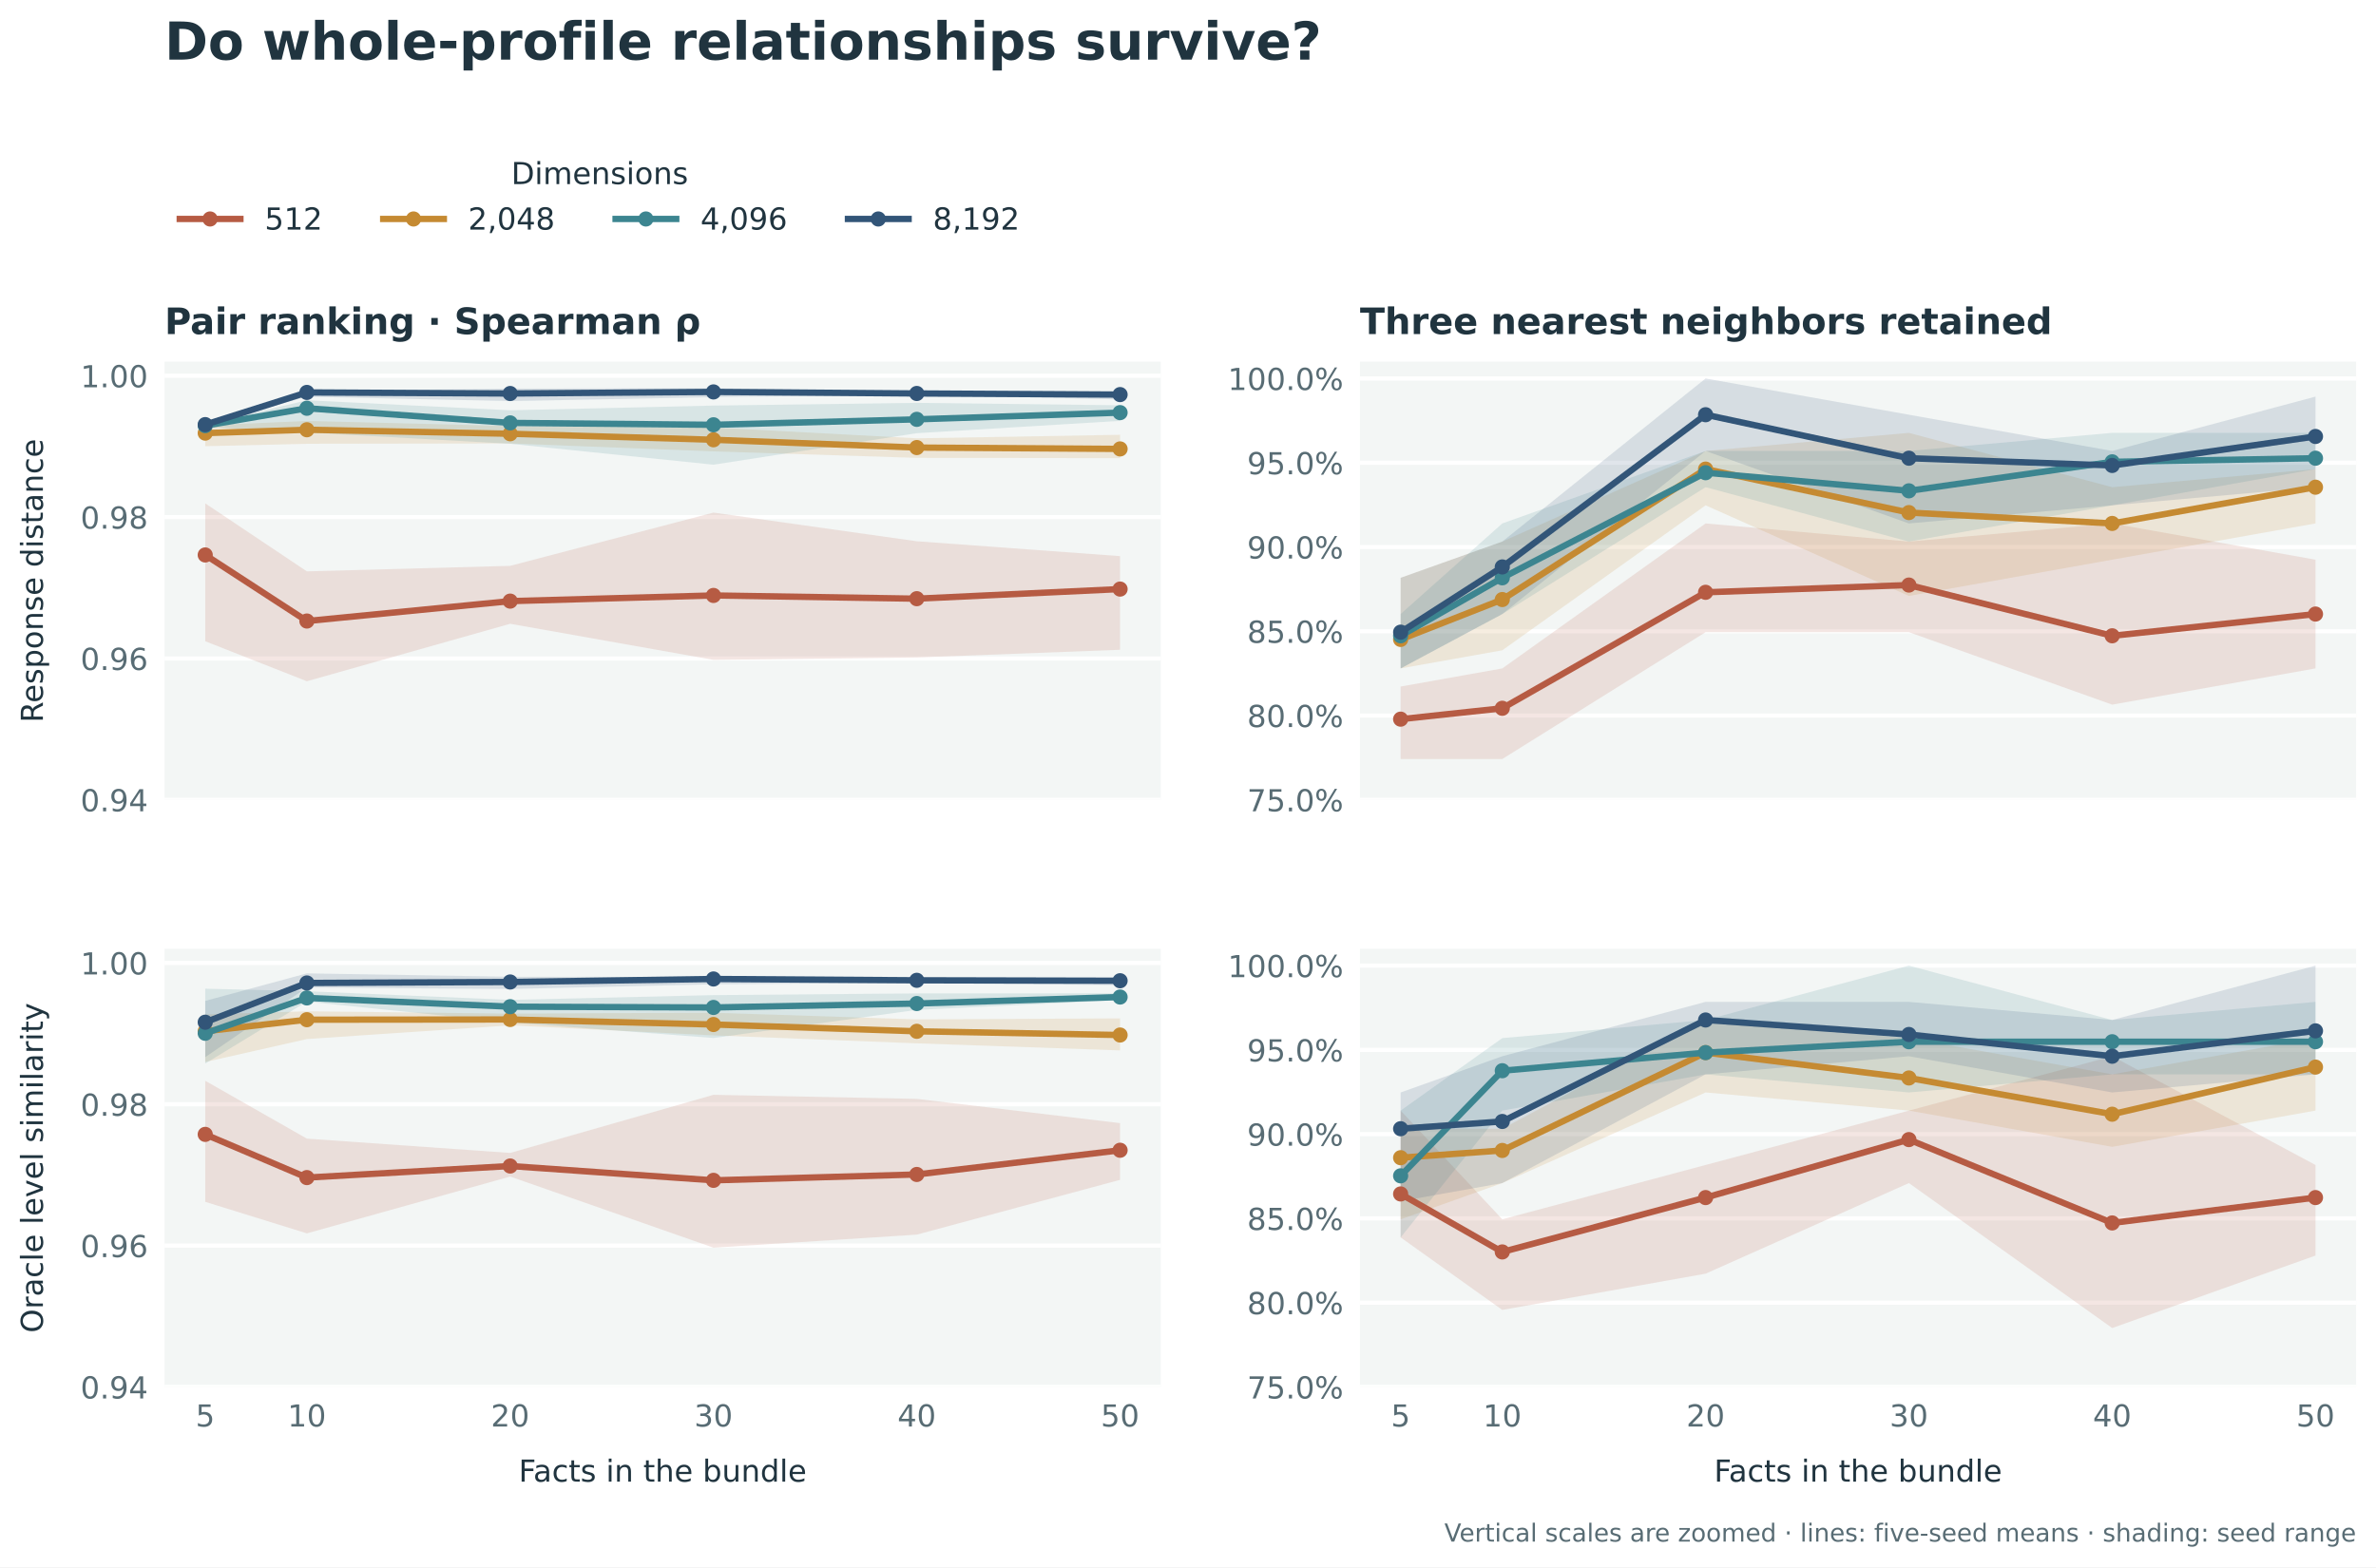
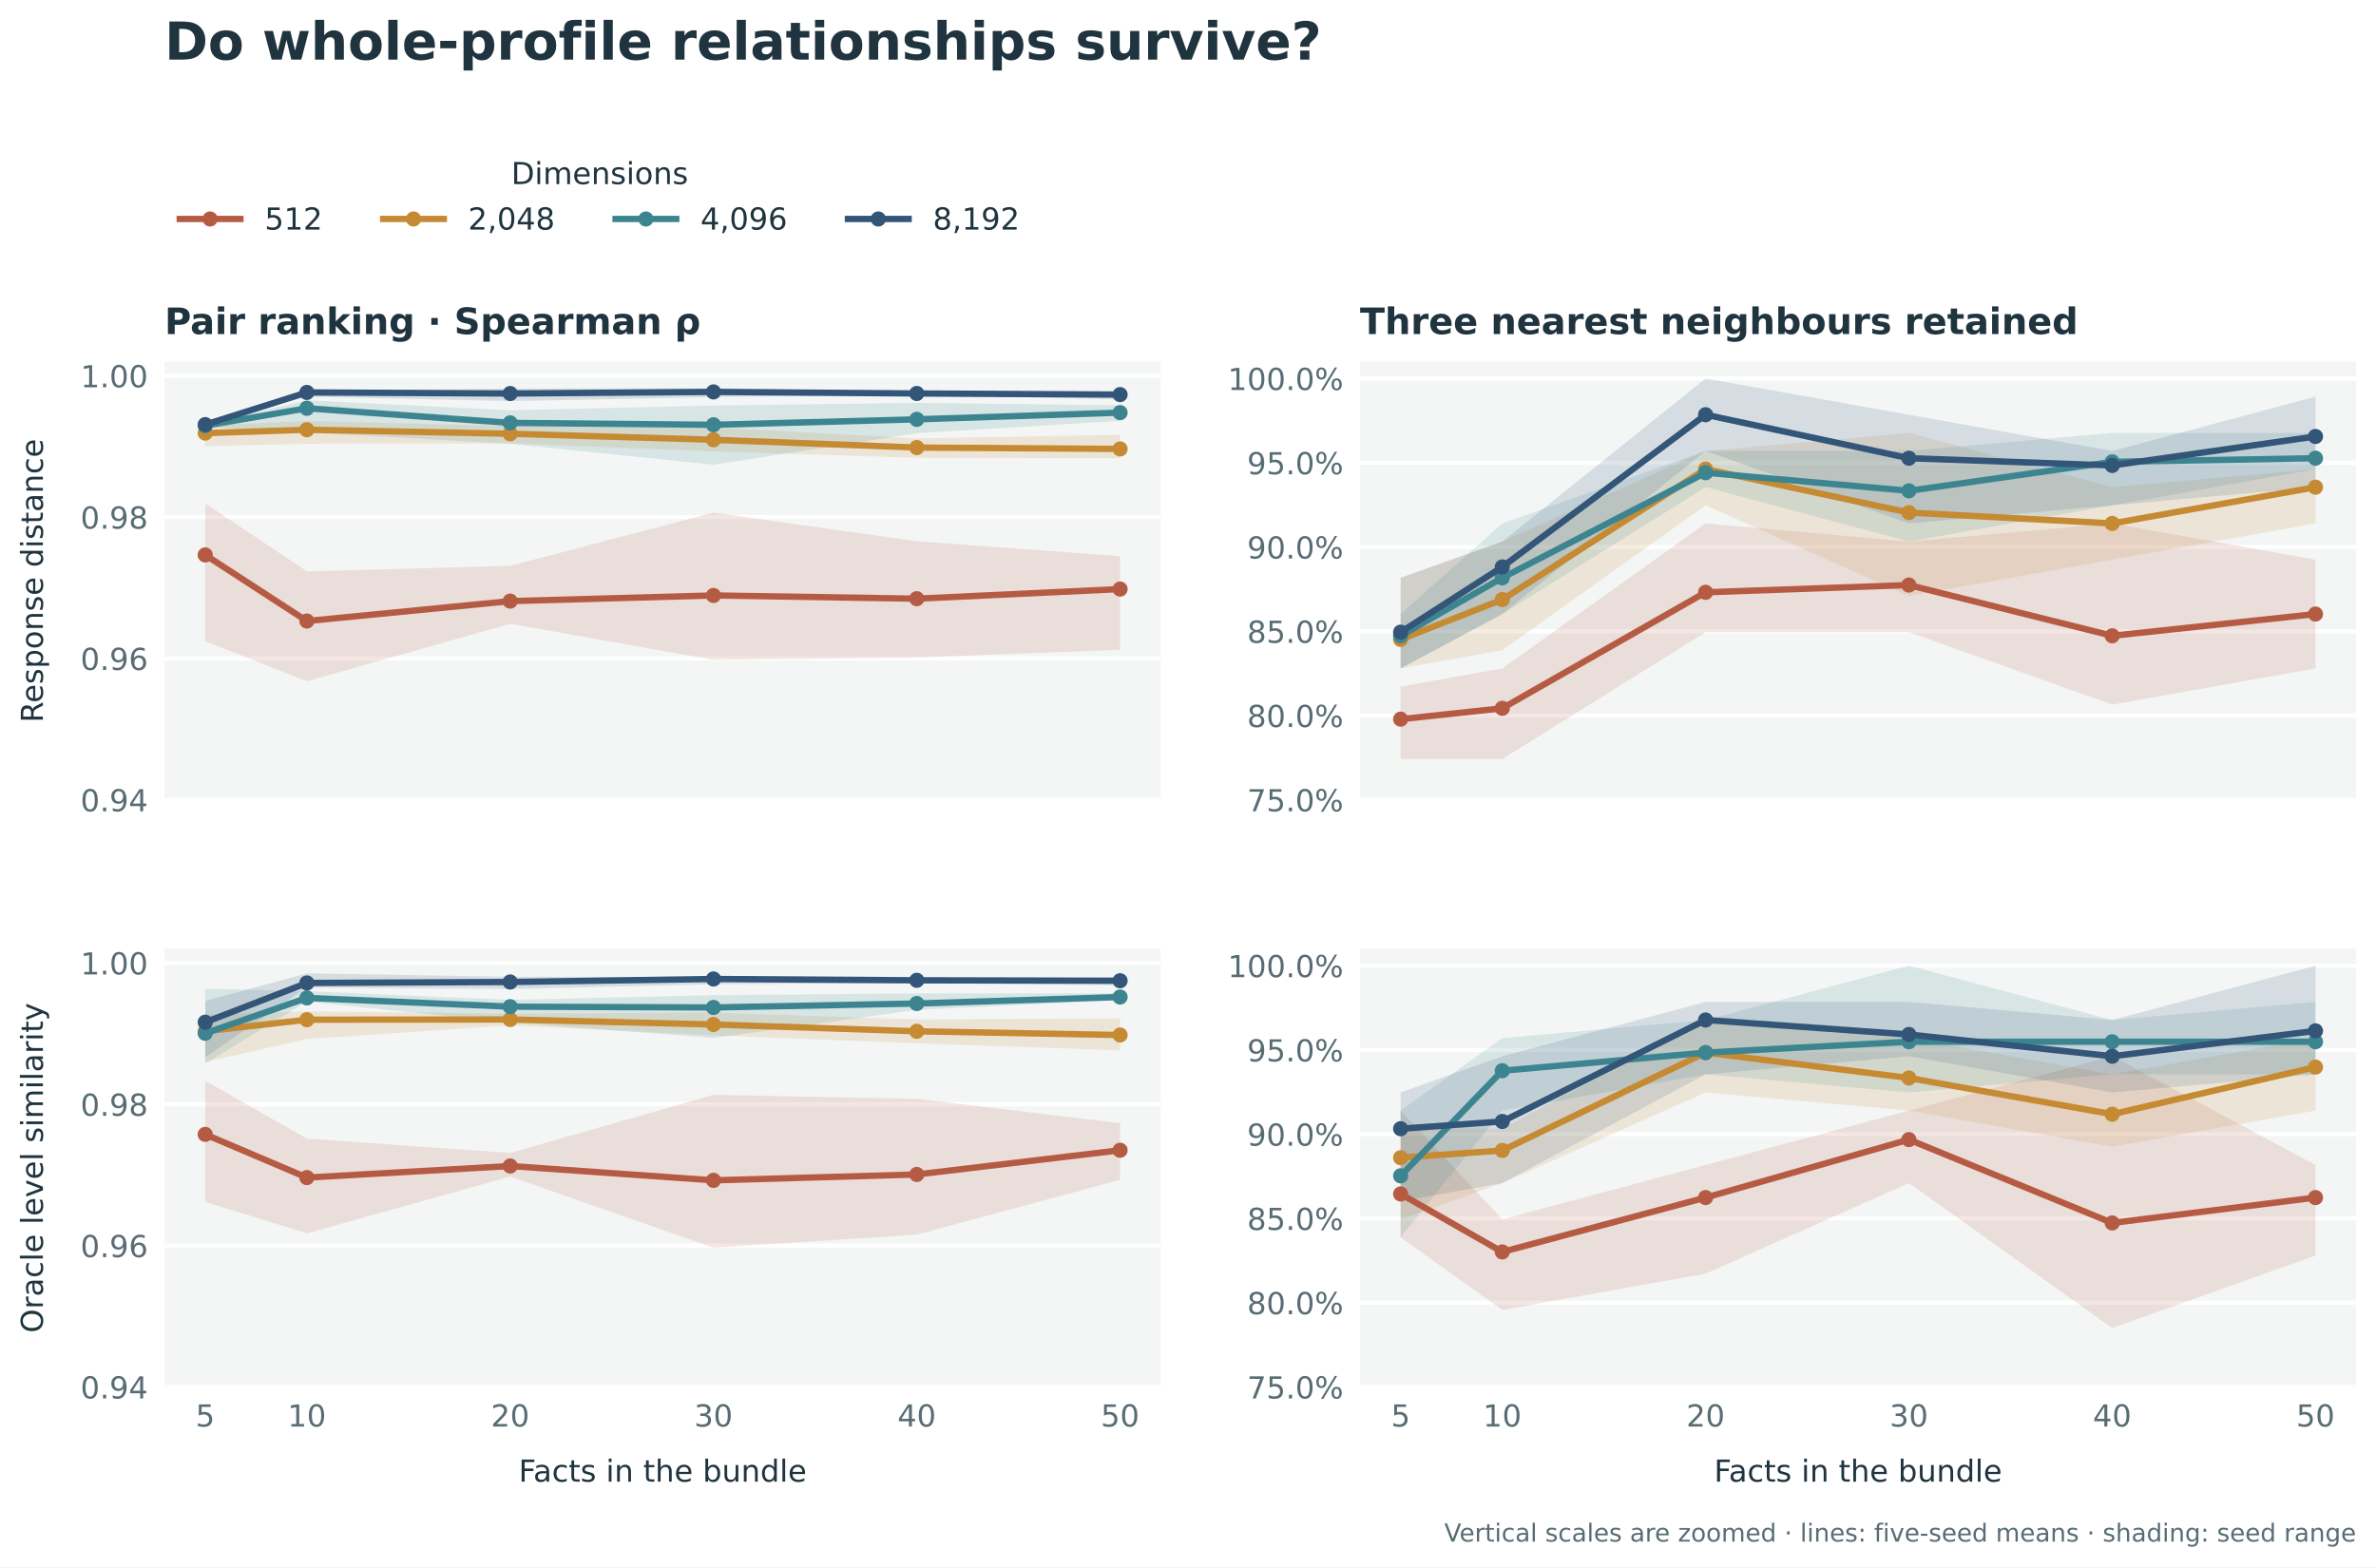
<svg xmlns="http://www.w3.org/2000/svg" xmlns:xlink="http://www.w3.org/1999/xlink" width="861.845pt" height="568.586pt" viewBox="0 0 861.845 568.586" version="1.1">
  <defs>
    <style type="text/css">*{stroke-linejoin: round; stroke-linecap: butt}</style>
  </defs>
  <g id="figure_1">
    <g id="patch_1">
      <path d="M 0 568.586 L 861.845 568.586 L 861.845 0 L 0 0 z " style="fill: #ffffff" />
    </g>
    <g id="axes_1">
      <g id="patch_2">
        <path d="M 59.693 290.138 L 421.035 290.138 L 421.035 131.184 L 59.693 131.184 z " style="fill: #f3f6f5" />
      </g>
      <g id="matplotlib.axis_1">
        <g id="xtick_1">
          <g id="line2d_1" />
        </g>
        <g id="xtick_2">
          <g id="line2d_2" />
        </g>
        <g id="xtick_3">
          <g id="line2d_3" />
        </g>
        <g id="xtick_4">
          <g id="line2d_4" />
        </g>
        <g id="xtick_5">
          <g id="line2d_5" />
        </g>
        <g id="xtick_6">
          <g id="line2d_6" />
        </g>
      </g>
      <g id="matplotlib.axis_2">
        <g id="ytick_1">
          <g id="line2d_7">
            <path d="M 59.693 290.138 L 421.035 290.138 " clip-path="url(#p37515a360e)" style="fill: none; stroke: #ffffff; stroke-width: 1.5; stroke-linecap: square" />
          </g>
          <g id="line2d_8" />
          <g id="text_1">
            <text style="font-size: 11px; font-family: 'DejaVu Sans'; text-anchor: end; fill: #586c74" x="53.693" y="294.317" transform="rotate(-0 53.69305 294.3166)">0.94</text>
          </g>
        </g>
        <g id="ytick_2">
          <g id="line2d_9">
            <path d="M 59.693 238.862 L 421.035 238.862 " clip-path="url(#p37515a360e)" style="fill: none; stroke: #ffffff; stroke-width: 1.5; stroke-linecap: square" />
          </g>
          <g id="line2d_10" />
          <g id="text_2">
            <text style="font-size: 11px; font-family: 'DejaVu Sans'; text-anchor: end; fill: #586c74" x="53.693" y="243.041" transform="rotate(-0 53.69305 243.0411)">0.96</text>
          </g>
        </g>
        <g id="ytick_3">
          <g id="line2d_11">
            <path d="M 59.693 187.587 L 421.035 187.587 " clip-path="url(#p37515a360e)" style="fill: none; stroke: #ffffff; stroke-width: 1.5; stroke-linecap: square" />
          </g>
          <g id="line2d_12" />
          <g id="text_3">
            <text style="font-size: 11px; font-family: 'DejaVu Sans'; text-anchor: end; fill: #586c74" x="53.693" y="191.766" transform="rotate(-0 53.69305 191.7657)">0.98</text>
          </g>
        </g>
        <g id="ytick_4">
          <g id="line2d_13">
            <path d="M 59.693 136.312 L 421.035 136.312 " clip-path="url(#p37515a360e)" style="fill: none; stroke: #ffffff; stroke-width: 1.5; stroke-linecap: square" />
          </g>
          <g id="line2d_14" />
          <g id="text_4">
            <text style="font-size: 11px; font-family: 'DejaVu Sans'; text-anchor: end; fill: #586c74" x="53.693" y="140.49" transform="rotate(-0 53.69305 140.4903)">1.00</text>
          </g>
        </g>
        <g id="text_5">
          <text style="font-size: 11px; font-family: 'DejaVu Sans'; text-anchor: middle; fill: #20343f" x="15.558" y="210.661" transform="rotate(-90 15.55828 210.6609)">Response distance</text>
        </g>
      </g>
      <g id="FillBetweenPolyCollection_1">
        <defs>
          <path id="ma59316fd45" d="M 74.442 -385.983 L 74.442 -335.966 L 111.313 -321.448 L 185.057 -342.301 L 258.8 -329.209 L 332.543 -330.073 L 406.286 -332.87 L 406.286 -366.845 L 406.286 -366.845 L 332.543 -372.236 L 258.8 -382.642 L 185.057 -363.319 L 111.313 -361.316 L 74.442 -385.983 z " />
        </defs>
        <g clip-path="url(#p37515a360e)">
          <use xlink:href="#ma59316fd45" x="0" y="568.586" style="fill: #b65b43; fill-opacity: 0.15" />
        </g>
      </g>
      <g id="FillBetweenPolyCollection_2">
        <defs>
          <path id="m336a444571" d="M 74.442 -414.301 L 74.442 -406.715 L 111.313 -407.598 L 185.057 -407.716 L 258.8 -404.829 L 332.543 -402.484 L 406.286 -402.385 L 406.286 -410.858 L 406.286 -410.858 L 332.543 -409.586 L 258.8 -413.509 L 185.057 -414.049 L 111.313 -415.879 L 74.442 -414.301 z " />
        </defs>
        <g clip-path="url(#p37515a360e)">
          <use xlink:href="#m336a444571" x="0" y="568.586" style="fill: #c58a32; fill-opacity: 0.15" />
        </g>
      </g>
      <g id="FillBetweenPolyCollection_3">
        <defs>
          <path id="m3dc99f8f40" d="M 74.442 -414.556 L 74.442 -413.724 L 111.313 -411.699 L 185.057 -407.59 L 258.8 -400.005 L 332.543 -411.442 L 406.286 -415.908 L 406.286 -421.563 L 406.286 -421.563 L 332.543 -422.45 L 258.8 -421.457 L 185.057 -419.75 L 111.313 -423.386 L 74.442 -414.556 z " />
        </defs>
        <g clip-path="url(#p37515a360e)">
          <use xlink:href="#m3dc99f8f40" x="0" y="568.586" style="fill: #3c8590; fill-opacity: 0.15" />
        </g>
      </g>
      <g id="FillBetweenPolyCollection_4">
        <defs>
          <path id="mf645de814b" d="M 74.442 -414.556 L 74.442 -414.556 L 111.313 -424.675 L 185.057 -423.088 L 258.8 -424.529 L 332.543 -425.432 L 406.286 -423.683 L 406.286 -426.575 L 406.286 -426.575 L 332.543 -426.535 L 258.8 -427.771 L 185.057 -427.602 L 111.313 -426.748 L 74.442 -414.556 z " />
        </defs>
        <g clip-path="url(#p37515a360e)">
          <use xlink:href="#mf645de814b" x="0" y="568.586" style="fill: #325578; fill-opacity: 0.15" />
        </g>
      </g>
      <g id="line2d_15">
        <path d="M 74.442 201.319 L 111.313 225.289 L 185.057 218.065 L 258.8 216.009 L 332.543 217.184 L 406.286 213.697 " clip-path="url(#p37515a360e)" style="fill: none; stroke: #b65b43; stroke-width: 2.3; stroke-linecap: square" />
        <defs>
          <path id="mfa7e0ecd04" d="M 0 2.25 C 0.597 2.25 1.169 2.013 1.591 1.591 C 2.013 1.169 2.25 0.597 2.25 0 C 2.25 -0.597 2.013 -1.169 1.591 -1.591 C 1.169 -2.013 0.597 -2.25 0 -2.25 C -0.597 -2.25 -1.169 -2.013 -1.591 -1.591 C -2.013 -1.169 -2.25 -0.597 -2.25 0 C -2.25 0.597 -2.013 1.169 -1.591 1.591 C -1.169 2.013 -0.597 2.25 0 2.25 z " style="stroke: #b65b43" />
        </defs>
        <g clip-path="url(#p37515a360e)">
          <use xlink:href="#mfa7e0ecd04" x="74.442" y="201.319" style="fill: #b65b43; stroke: #b65b43" />
          <use xlink:href="#mfa7e0ecd04" x="111.313" y="225.289" style="fill: #b65b43; stroke: #b65b43" />
          <use xlink:href="#mfa7e0ecd04" x="185.057" y="218.065" style="fill: #b65b43; stroke: #b65b43" />
          <use xlink:href="#mfa7e0ecd04" x="258.8" y="216.009" style="fill: #b65b43; stroke: #b65b43" />
          <use xlink:href="#mfa7e0ecd04" x="332.543" y="217.184" style="fill: #b65b43; stroke: #b65b43" />
          <use xlink:href="#mfa7e0ecd04" x="406.286" y="213.697" style="fill: #b65b43; stroke: #b65b43" />
        </g>
      </g>
      <g id="line2d_16">
        <path d="M 74.442 157.113 L 111.313 155.899 L 185.057 157.351 L 258.8 159.534 L 332.543 162.358 L 406.286 162.855 " clip-path="url(#p37515a360e)" style="fill: none; stroke: #c58a32; stroke-width: 2.3; stroke-linecap: square" />
        <defs>
          <path id="mcc084539fb" d="M 0 2.25 C 0.597 2.25 1.169 2.013 1.591 1.591 C 2.013 1.169 2.25 0.597 2.25 0 C 2.25 -0.597 2.013 -1.169 1.591 -1.591 C 1.169 -2.013 0.597 -2.25 0 -2.25 C -0.597 -2.25 -1.169 -2.013 -1.591 -1.591 C -2.013 -1.169 -2.25 -0.597 -2.25 0 C -2.25 0.597 -2.013 1.169 -1.591 1.591 C -1.169 2.013 -0.597 2.25 0 2.25 z " style="stroke: #c58a32" />
        </defs>
        <g clip-path="url(#p37515a360e)">
          <use xlink:href="#mcc084539fb" x="74.442" y="157.113" style="fill: #c58a32; stroke: #c58a32" />
          <use xlink:href="#mcc084539fb" x="111.313" y="155.899" style="fill: #c58a32; stroke: #c58a32" />
          <use xlink:href="#mcc084539fb" x="185.057" y="157.351" style="fill: #c58a32; stroke: #c58a32" />
          <use xlink:href="#mcc084539fb" x="258.8" y="159.534" style="fill: #c58a32; stroke: #c58a32" />
          <use xlink:href="#mcc084539fb" x="332.543" y="162.358" style="fill: #c58a32; stroke: #c58a32" />
          <use xlink:href="#mcc084539fb" x="406.286" y="162.855" style="fill: #c58a32; stroke: #c58a32" />
        </g>
      </g>
      <g id="line2d_17">
        <path d="M 74.442 154.409 L 111.313 148.103 L 185.057 153.414 L 258.8 154.101 L 332.543 152.124 L 406.286 149.687 " clip-path="url(#p37515a360e)" style="fill: none; stroke: #3c8590; stroke-width: 2.3; stroke-linecap: square" />
        <defs>
          <path id="m7205d47fc9" d="M 0 2.25 C 0.597 2.25 1.169 2.013 1.591 1.591 C 2.013 1.169 2.25 0.597 2.25 0 C 2.25 -0.597 2.013 -1.169 1.591 -1.591 C 1.169 -2.013 0.597 -2.25 0 -2.25 C -0.597 -2.25 -1.169 -2.013 -1.591 -1.591 C -2.013 -1.169 -2.25 -0.597 -2.25 0 C -2.25 0.597 -2.013 1.169 -1.591 1.591 C -1.169 2.013 -0.597 2.25 0 2.25 z " style="stroke: #3c8590" />
        </defs>
        <g clip-path="url(#p37515a360e)">
          <use xlink:href="#m7205d47fc9" x="74.442" y="154.409" style="fill: #3c8590; stroke: #3c8590" />
          <use xlink:href="#m7205d47fc9" x="111.313" y="148.103" style="fill: #3c8590; stroke: #3c8590" />
          <use xlink:href="#m7205d47fc9" x="185.057" y="153.414" style="fill: #3c8590; stroke: #3c8590" />
          <use xlink:href="#m7205d47fc9" x="258.8" y="154.101" style="fill: #3c8590; stroke: #3c8590" />
          <use xlink:href="#m7205d47fc9" x="332.543" y="152.124" style="fill: #3c8590; stroke: #3c8590" />
          <use xlink:href="#m7205d47fc9" x="406.286" y="149.687" style="fill: #3c8590; stroke: #3c8590" />
        </g>
      </g>
      <g id="line2d_18">
        <path d="M 74.442 154.03 L 111.313 142.359 L 185.057 142.751 L 258.8 142.175 L 332.543 142.736 L 406.286 143.141 " clip-path="url(#p37515a360e)" style="fill: none; stroke: #325578; stroke-width: 2.3; stroke-linecap: square" />
        <defs>
          <path id="m72b32fb57e" d="M 0 2.25 C 0.597 2.25 1.169 2.013 1.591 1.591 C 2.013 1.169 2.25 0.597 2.25 0 C 2.25 -0.597 2.013 -1.169 1.591 -1.591 C 1.169 -2.013 0.597 -2.25 0 -2.25 C -0.597 -2.25 -1.169 -2.013 -1.591 -1.591 C -2.013 -1.169 -2.25 -0.597 -2.25 0 C -2.25 0.597 -2.013 1.169 -1.591 1.591 C -1.169 2.013 -0.597 2.25 0 2.25 z " style="stroke: #325578" />
        </defs>
        <g clip-path="url(#p37515a360e)">
          <use xlink:href="#m72b32fb57e" x="74.442" y="154.03" style="fill: #325578; stroke: #325578" />
          <use xlink:href="#m72b32fb57e" x="111.313" y="142.359" style="fill: #325578; stroke: #325578" />
          <use xlink:href="#m72b32fb57e" x="185.057" y="142.751" style="fill: #325578; stroke: #325578" />
          <use xlink:href="#m72b32fb57e" x="258.8" y="142.175" style="fill: #325578; stroke: #325578" />
          <use xlink:href="#m72b32fb57e" x="332.543" y="142.736" style="fill: #325578; stroke: #325578" />
          <use xlink:href="#m72b32fb57e" x="406.286" y="143.141" style="fill: #325578; stroke: #325578" />
        </g>
      </g>
      <g id="text_6">
        <text style="font-weight: 700; font-size: 13.2px; font-family: 'DejaVu Sans'; text-anchor: start; fill: #20343f" x="59.693" y="121.184" transform="rotate(-0 59.69305 121.184)">Pair ranking · Spearman ρ</text>
      </g>
    </g>
    <g id="axes_2">
      <g id="patch_3">
        <path d="M 493.303 290.138 L 854.645 290.138 L 854.645 131.184 L 493.303 131.184 z " style="fill: #f3f6f5" />
      </g>
      <g id="matplotlib.axis_3">
        <g id="xtick_7">
          <g id="line2d_19" />
        </g>
        <g id="xtick_8">
          <g id="line2d_20" />
        </g>
        <g id="xtick_9">
          <g id="line2d_21" />
        </g>
        <g id="xtick_10">
          <g id="line2d_22" />
        </g>
        <g id="xtick_11">
          <g id="line2d_23" />
        </g>
        <g id="xtick_12">
          <g id="line2d_24" />
        </g>
      </g>
      <g id="matplotlib.axis_4">
        <g id="ytick_5">
          <g id="line2d_25">
            <path d="M 493.303 290.138 L 854.645 290.138 " clip-path="url(#p402c4709bd)" style="fill: none; stroke: #ffffff; stroke-width: 1.5; stroke-linecap: square" />
          </g>
          <g id="line2d_26" />
          <g id="text_7">
            <text style="font-size: 11px; font-family: 'DejaVu Sans'; text-anchor: end; fill: #586c74" x="487.303" y="294.317" transform="rotate(-0 487.3032 294.3166)">75.0%</text>
          </g>
        </g>
        <g id="ytick_6">
          <g id="line2d_27">
            <path d="M 493.303 259.57 L 854.645 259.57 " clip-path="url(#p402c4709bd)" style="fill: none; stroke: #ffffff; stroke-width: 1.5; stroke-linecap: square" />
          </g>
          <g id="line2d_28" />
          <g id="text_8">
            <text style="font-size: 11px; font-family: 'DejaVu Sans'; text-anchor: end; fill: #586c74" x="487.303" y="263.749" transform="rotate(-0 487.3032 263.7485)">80.0%</text>
          </g>
        </g>
        <g id="ytick_7">
          <g id="line2d_29">
            <path d="M 493.303 229.002 L 854.645 229.002 " clip-path="url(#p402c4709bd)" style="fill: none; stroke: #ffffff; stroke-width: 1.5; stroke-linecap: square" />
          </g>
          <g id="line2d_30" />
          <g id="text_9">
            <text style="font-size: 11px; font-family: 'DejaVu Sans'; text-anchor: end; fill: #586c74" x="487.303" y="233.18" transform="rotate(-0 487.3032 233.1805)">85.0%</text>
          </g>
        </g>
        <g id="ytick_8">
          <g id="line2d_31">
            <path d="M 493.303 198.434 L 854.645 198.434 " clip-path="url(#p402c4709bd)" style="fill: none; stroke: #ffffff; stroke-width: 1.5; stroke-linecap: square" />
          </g>
          <g id="line2d_32" />
          <g id="text_10">
            <text style="font-size: 11px; font-family: 'DejaVu Sans'; text-anchor: end; fill: #586c74" x="487.303" y="202.612" transform="rotate(-0 487.3032 202.6124)">90.0%</text>
          </g>
        </g>
        <g id="ytick_9">
          <g id="line2d_33">
            <path d="M 493.303 167.866 L 854.645 167.866 " clip-path="url(#p402c4709bd)" style="fill: none; stroke: #ffffff; stroke-width: 1.5; stroke-linecap: square" />
          </g>
          <g id="line2d_34" />
          <g id="text_11">
            <text style="font-size: 11px; font-family: 'DejaVu Sans'; text-anchor: end; fill: #586c74" x="487.303" y="172.044" transform="rotate(-0 487.3032 172.0444)">95.0%</text>
          </g>
        </g>
        <g id="ytick_10">
          <g id="line2d_35">
            <path d="M 493.303 137.298 L 854.645 137.298 " clip-path="url(#p402c4709bd)" style="fill: none; stroke: #ffffff; stroke-width: 1.5; stroke-linecap: square" />
          </g>
          <g id="line2d_36" />
          <g id="text_12">
            <text style="font-size: 11px; font-family: 'DejaVu Sans'; text-anchor: end; fill: #586c74" x="487.303" y="141.476" transform="rotate(-0 487.3032 141.4763)">100.0%</text>
          </g>
        </g>
      </g>
      <g id="FillBetweenPolyCollection_5">
        <defs>
          <path id="mc62c91aa80" d="M 508.052 -319.534 L 508.052 -293.239 L 544.923 -293.239 L 618.667 -339.256 L 692.41 -339.256 L 766.153 -312.961 L 839.896 -326.108 L 839.896 -365.551 L 839.896 -365.551 L 766.153 -378.698 L 692.41 -372.125 L 618.667 -378.698 L 544.923 -326.108 L 508.052 -319.534 z " />
        </defs>
        <g clip-path="url(#p402c4709bd)">
          <use xlink:href="#mc62c91aa80" x="0" y="568.586" style="fill: #b65b43; fill-opacity: 0.15" />
        </g>
      </g>
      <g id="FillBetweenPolyCollection_6">
        <defs>
          <path id="m79d1300b93" d="M 508.052 -358.977 L 508.052 -326.108 L 544.923 -332.682 L 618.667 -385.272 L 692.41 -352.403 L 766.153 -365.551 L 839.896 -378.698 L 839.896 -398.42 L 839.896 -398.42 L 766.153 -391.846 L 692.41 -411.567 L 618.667 -404.993 L 544.923 -372.125 L 508.052 -358.977 z " />
        </defs>
        <g clip-path="url(#p402c4709bd)">
          <use xlink:href="#m79d1300b93" x="0" y="568.586" style="fill: #c58a32; fill-opacity: 0.15" />
        </g>
      </g>
      <g id="FillBetweenPolyCollection_7">
        <defs>
          <path id="mef60a90580" d="M 508.052 -345.829 L 508.052 -326.108 L 544.923 -345.829 L 618.667 -391.846 L 692.41 -372.125 L 766.153 -385.272 L 839.896 -398.42 L 839.896 -411.567 L 839.896 -411.567 L 766.153 -411.567 L 692.41 -404.993 L 618.667 -404.993 L 544.923 -378.698 L 508.052 -345.829 z " />
        </defs>
        <g clip-path="url(#p402c4709bd)">
          <use xlink:href="#mef60a90580" x="0" y="568.586" style="fill: #3c8590; fill-opacity: 0.15" />
        </g>
      </g>
      <g id="FillBetweenPolyCollection_8">
        <defs>
          <path id="m4198619a63" d="M 508.052 -358.977 L 508.052 -326.108 L 544.923 -345.829 L 618.667 -404.993 L 692.41 -378.698 L 766.153 -385.272 L 839.896 -391.846 L 839.896 -424.715 L 839.896 -424.715 L 766.153 -404.993 L 692.41 -418.141 L 618.667 -431.288 L 544.923 -372.125 L 508.052 -358.977 z " />
        </defs>
        <g clip-path="url(#p402c4709bd)">
          <use xlink:href="#m4198619a63" x="0" y="568.586" style="fill: #325578; fill-opacity: 0.15" />
        </g>
      </g>
      <g id="line2d_37">
        <path d="M 508.052 260.885 L 544.923 256.94 L 618.667 214.868 L 692.41 212.239 L 766.153 230.645 L 839.896 222.757 " clip-path="url(#p402c4709bd)" style="fill: none; stroke: #b65b43; stroke-width: 2.3; stroke-linecap: square" />
        <g clip-path="url(#p402c4709bd)">
          <use xlink:href="#mfa7e0ecd04" x="508.052" y="260.885" style="fill: #b65b43; stroke: #b65b43" />
          <use xlink:href="#mfa7e0ecd04" x="544.923" y="256.94" style="fill: #b65b43; stroke: #b65b43" />
          <use xlink:href="#mfa7e0ecd04" x="618.667" y="214.868" style="fill: #b65b43; stroke: #b65b43" />
          <use xlink:href="#mfa7e0ecd04" x="692.41" y="212.239" style="fill: #b65b43; stroke: #b65b43" />
          <use xlink:href="#mfa7e0ecd04" x="766.153" y="230.645" style="fill: #b65b43; stroke: #b65b43" />
          <use xlink:href="#mfa7e0ecd04" x="839.896" y="222.757" style="fill: #b65b43; stroke: #b65b43" />
        </g>
      </g>
      <g id="line2d_38">
        <path d="M 508.052 231.96 L 544.923 217.498 L 618.667 170.166 L 692.41 185.944 L 766.153 189.888 L 839.896 176.74 " clip-path="url(#p402c4709bd)" style="fill: none; stroke: #c58a32; stroke-width: 2.3; stroke-linecap: square" />
        <g clip-path="url(#p402c4709bd)">
          <use xlink:href="#mcc084539fb" x="508.052" y="231.96" style="fill: #c58a32; stroke: #c58a32" />
          <use xlink:href="#mcc084539fb" x="544.923" y="217.498" style="fill: #c58a32; stroke: #c58a32" />
          <use xlink:href="#mcc084539fb" x="618.667" y="170.166" style="fill: #c58a32; stroke: #c58a32" />
          <use xlink:href="#mcc084539fb" x="692.41" y="185.944" style="fill: #c58a32; stroke: #c58a32" />
          <use xlink:href="#mcc084539fb" x="766.153" y="189.888" style="fill: #c58a32; stroke: #c58a32" />
          <use xlink:href="#mcc084539fb" x="839.896" y="176.74" style="fill: #c58a32; stroke: #c58a32" />
        </g>
      </g>
      <g id="line2d_39">
        <path d="M 508.052 230.645 L 544.923 209.609 L 618.667 171.481 L 692.41 178.055 L 766.153 167.537 L 839.896 166.222 " clip-path="url(#p402c4709bd)" style="fill: none; stroke: #3c8590; stroke-width: 2.3; stroke-linecap: square" />
        <g clip-path="url(#p402c4709bd)">
          <use xlink:href="#m7205d47fc9" x="508.052" y="230.645" style="fill: #3c8590; stroke: #3c8590" />
          <use xlink:href="#m7205d47fc9" x="544.923" y="209.609" style="fill: #3c8590; stroke: #3c8590" />
          <use xlink:href="#m7205d47fc9" x="618.667" y="171.481" style="fill: #3c8590; stroke: #3c8590" />
          <use xlink:href="#m7205d47fc9" x="692.41" y="178.055" style="fill: #3c8590; stroke: #3c8590" />
          <use xlink:href="#m7205d47fc9" x="766.153" y="167.537" style="fill: #3c8590; stroke: #3c8590" />
          <use xlink:href="#m7205d47fc9" x="839.896" y="166.222" style="fill: #3c8590; stroke: #3c8590" />
        </g>
      </g>
      <g id="line2d_40">
        <path d="M 508.052 229.33 L 544.923 205.665 L 618.667 150.445 L 692.41 166.222 L 766.153 168.852 L 839.896 158.334 " clip-path="url(#p402c4709bd)" style="fill: none; stroke: #325578; stroke-width: 2.3; stroke-linecap: square" />
        <g clip-path="url(#p402c4709bd)">
          <use xlink:href="#m72b32fb57e" x="508.052" y="229.33" style="fill: #325578; stroke: #325578" />
          <use xlink:href="#m72b32fb57e" x="544.923" y="205.665" style="fill: #325578; stroke: #325578" />
          <use xlink:href="#m72b32fb57e" x="618.667" y="150.445" style="fill: #325578; stroke: #325578" />
          <use xlink:href="#m72b32fb57e" x="692.41" y="166.222" style="fill: #325578; stroke: #325578" />
          <use xlink:href="#m72b32fb57e" x="766.153" y="168.852" style="fill: #325578; stroke: #325578" />
          <use xlink:href="#m72b32fb57e" x="839.896" y="158.334" style="fill: #325578; stroke: #325578" />
        </g>
      </g>
      <g id="text_13">
-         <text style="font-weight: 700; font-size: 13.2px; font-family: 'DejaVu Sans'; text-anchor: start; fill: #20343f" x="493.303" y="121.184" transform="rotate(-0 493.3032 121.184)">Three nearest neighbors retained</text>
+         <text style="font-weight: 700; font-size: 13.2px; font-family: 'DejaVu Sans'; text-anchor: start; fill: #20343f" x="493.303" y="121.184" transform="rotate(-0 493.3032 121.184)">Three nearest neighbours retained</text>
      </g>
    </g>
    <g id="axes_3">
      <g id="patch_4">
        <path d="M 59.693 503.136 L 421.035 503.136 L 421.035 344.182 L 59.693 344.182 z " style="fill: #f3f6f5" />
      </g>
      <g id="matplotlib.axis_5">
        <g id="xtick_13">
          <g id="line2d_41" />
          <g id="text_14">
            <text style="font-size: 11px; font-family: 'DejaVu Sans'; text-anchor: middle; fill: #586c74" x="74.442" y="517.493" transform="rotate(-0 74.44169 517.4934)">5</text>
          </g>
        </g>
        <g id="xtick_14">
          <g id="line2d_42" />
          <g id="text_15">
            <text style="font-size: 11px; font-family: 'DejaVu Sans'; text-anchor: middle; fill: #586c74" x="111.313" y="517.493" transform="rotate(-0 111.3133 517.4934)">10</text>
          </g>
        </g>
        <g id="xtick_15">
          <g id="line2d_43" />
          <g id="text_16">
            <text style="font-size: 11px; font-family: 'DejaVu Sans'; text-anchor: middle; fill: #586c74" x="185.057" y="517.493" transform="rotate(-0 185.0565 517.4934)">20</text>
          </g>
        </g>
        <g id="xtick_16">
          <g id="line2d_44" />
          <g id="text_17">
            <text style="font-size: 11px; font-family: 'DejaVu Sans'; text-anchor: middle; fill: #586c74" x="258.8" y="517.493" transform="rotate(-0 258.7998 517.4934)">30</text>
          </g>
        </g>
        <g id="xtick_17">
          <g id="line2d_45" />
          <g id="text_18">
            <text style="font-size: 11px; font-family: 'DejaVu Sans'; text-anchor: middle; fill: #586c74" x="332.543" y="517.493" transform="rotate(-0 332.543 517.4934)">40</text>
          </g>
        </g>
        <g id="xtick_18">
          <g id="line2d_46" />
          <g id="text_19">
            <text style="font-size: 11px; font-family: 'DejaVu Sans'; text-anchor: middle; fill: #586c74" x="406.286" y="517.493" transform="rotate(-0 406.2862 517.4934)">50</text>
          </g>
        </g>
        <g id="text_20">
          <text style="font-size: 11px; font-family: 'DejaVu Sans'; text-anchor: middle; fill: #20343f" x="240.364" y="537.494" transform="rotate(-0 240.364 537.4943)">Facts in the bundle</text>
        </g>
      </g>
      <g id="matplotlib.axis_6">
        <g id="ytick_11">
          <g id="line2d_47">
            <path d="M 59.693 503.136 L 421.035 503.136 " clip-path="url(#pf03879bf5d)" style="fill: none; stroke: #ffffff; stroke-width: 1.5; stroke-linecap: square" />
          </g>
          <g id="line2d_48" />
          <g id="text_21">
            <text style="font-size: 11px; font-family: 'DejaVu Sans'; text-anchor: end; fill: #586c74" x="53.693" y="507.315" transform="rotate(-0 53.69305 507.3147)">0.94</text>
          </g>
        </g>
        <g id="ytick_12">
          <g id="line2d_49">
            <path d="M 59.693 451.861 L 421.035 451.861 " clip-path="url(#pf03879bf5d)" style="fill: none; stroke: #ffffff; stroke-width: 1.5; stroke-linecap: square" />
          </g>
          <g id="line2d_50" />
          <g id="text_22">
            <text style="font-size: 11px; font-family: 'DejaVu Sans'; text-anchor: end; fill: #586c74" x="53.693" y="456.039" transform="rotate(-0 53.69305 456.0393)">0.96</text>
          </g>
        </g>
        <g id="ytick_13">
          <g id="line2d_51">
            <path d="M 59.693 400.585 L 421.035 400.585 " clip-path="url(#pf03879bf5d)" style="fill: none; stroke: #ffffff; stroke-width: 1.5; stroke-linecap: square" />
          </g>
          <g id="line2d_52" />
          <g id="text_23">
            <text style="font-size: 11px; font-family: 'DejaVu Sans'; text-anchor: end; fill: #586c74" x="53.693" y="404.764" transform="rotate(-0 53.69305 404.7638)">0.98</text>
          </g>
        </g>
        <g id="ytick_14">
          <g id="line2d_53">
            <path d="M 59.693 349.31 L 421.035 349.31 " clip-path="url(#pf03879bf5d)" style="fill: none; stroke: #ffffff; stroke-width: 1.5; stroke-linecap: square" />
          </g>
          <g id="line2d_54" />
          <g id="text_24">
            <text style="font-size: 11px; font-family: 'DejaVu Sans'; text-anchor: end; fill: #586c74" x="53.693" y="353.488" transform="rotate(-0 53.69305 353.4884)">1.00</text>
          </g>
        </g>
        <g id="text_25">
          <text style="font-size: 11px; font-family: 'DejaVu Sans'; text-anchor: middle; fill: #20343f" x="15.558" y="423.659" transform="rotate(-90 15.55828 423.6591)">Oracle level similarity</text>
        </g>
      </g>
      <g id="FillBetweenPolyCollection_9">
        <defs>
          <path id="m6b7fb81d95" d="M 74.442 -176.524 L 74.442 -132.602 L 111.313 -121.158 L 185.057 -141.771 L 258.8 -115.973 L 332.543 -120.702 L 406.286 -140.582 L 406.286 -161.157 L 406.286 -161.157 L 332.543 -169.954 L 258.8 -171.426 L 185.057 -150.344 L 111.313 -155.534 L 74.442 -176.524 z " />
        </defs>
        <g clip-path="url(#pf03879bf5d)">
          <use xlink:href="#m6b7fb81d95" x="0" y="568.586" style="fill: #b65b43; fill-opacity: 0.15" />
        </g>
      </g>
      <g id="FillBetweenPolyCollection_10">
        <defs>
          <path id="mfbf82fd897" d="M 74.442 -200.604 L 74.442 -183.319 L 111.313 -191.652 L 185.057 -196.63 L 258.8 -192.981 L 332.543 -190.098 L 406.286 -187.535 L 406.286 -199.153 L 406.286 -199.153 L 332.543 -198.795 L 258.8 -201.216 L 185.057 -200.887 L 111.313 -201.73 L 74.442 -200.604 z " />
        </defs>
        <g clip-path="url(#pf03879bf5d)">
          <use xlink:href="#mfbf82fd897" x="0" y="568.586" style="fill: #c58a32; fill-opacity: 0.15" />
        </g>
      </g>
      <g id="FillBetweenPolyCollection_11">
        <defs>
          <path id="meaadff6f68" d="M 74.442 -209.927 L 74.442 -182.773 L 111.313 -205.227 L 185.057 -197.677 L 258.8 -192.029 L 332.543 -202.241 L 406.286 -205.793 L 406.286 -208.242 L 406.286 -208.242 L 332.543 -208.208 L 258.8 -207.593 L 185.057 -205.863 L 111.313 -209.003 L 74.442 -209.927 z " />
        </defs>
        <g clip-path="url(#pf03879bf5d)">
          <use xlink:href="#meaadff6f68" x="0" y="568.586" style="fill: #3c8590; fill-opacity: 0.15" />
        </g>
      </g>
      <g id="FillBetweenPolyCollection_12">
        <defs>
          <path id="mc02e95642b" d="M 74.442 -205.497 L 74.442 -185.082 L 111.313 -210.356 L 185.057 -209.806 L 258.8 -211.522 L 332.543 -212.05 L 406.286 -211.2 L 406.286 -213.744 L 406.286 -213.744 L 332.543 -213.517 L 258.8 -214.149 L 185.057 -214.252 L 111.313 -215.483 L 74.442 -205.497 z " />
        </defs>
        <g clip-path="url(#pf03879bf5d)">
          <use xlink:href="#mc02e95642b" x="0" y="568.586" style="fill: #325578; fill-opacity: 0.15" />
        </g>
      </g>
      <g id="line2d_55">
        <path d="M 74.442 411.517 L 111.313 427.19 L 185.057 422.991 L 258.8 428.188 L 332.543 426.057 L 406.286 417.271 " clip-path="url(#pf03879bf5d)" style="fill: none; stroke: #b65b43; stroke-width: 2.3; stroke-linecap: square" />
        <g clip-path="url(#pf03879bf5d)">
          <use xlink:href="#mfa7e0ecd04" x="74.442" y="411.517" style="fill: #b65b43; stroke: #b65b43" />
          <use xlink:href="#mfa7e0ecd04" x="111.313" y="427.19" style="fill: #b65b43; stroke: #b65b43" />
          <use xlink:href="#mfa7e0ecd04" x="185.057" y="422.991" style="fill: #b65b43; stroke: #b65b43" />
          <use xlink:href="#mfa7e0ecd04" x="258.8" y="428.188" style="fill: #b65b43; stroke: #b65b43" />
          <use xlink:href="#mfa7e0ecd04" x="332.543" y="426.057" style="fill: #b65b43; stroke: #b65b43" />
          <use xlink:href="#mfa7e0ecd04" x="406.286" y="417.271" style="fill: #b65b43; stroke: #b65b43" />
        </g>
      </g>
      <g id="line2d_56">
        <path d="M 74.442 374.106 L 111.313 369.91 L 185.057 369.837 L 258.8 371.656 L 332.543 374.122 L 406.286 375.469 " clip-path="url(#pf03879bf5d)" style="fill: none; stroke: #c58a32; stroke-width: 2.3; stroke-linecap: square" />
        <g clip-path="url(#pf03879bf5d)">
          <use xlink:href="#mcc084539fb" x="74.442" y="374.106" style="fill: #c58a32; stroke: #c58a32" />
          <use xlink:href="#mcc084539fb" x="111.313" y="369.91" style="fill: #c58a32; stroke: #c58a32" />
          <use xlink:href="#mcc084539fb" x="185.057" y="369.837" style="fill: #c58a32; stroke: #c58a32" />
          <use xlink:href="#mcc084539fb" x="258.8" y="371.656" style="fill: #c58a32; stroke: #c58a32" />
          <use xlink:href="#mcc084539fb" x="332.543" y="374.122" style="fill: #c58a32; stroke: #c58a32" />
          <use xlink:href="#mcc084539fb" x="406.286" y="375.469" style="fill: #c58a32; stroke: #c58a32" />
        </g>
      </g>
      <g id="line2d_57">
        <path d="M 74.442 374.837 L 111.313 362.012 L 185.057 365.188 L 258.8 365.472 L 332.543 364.047 L 406.286 361.689 " clip-path="url(#pf03879bf5d)" style="fill: none; stroke: #3c8590; stroke-width: 2.3; stroke-linecap: square" />
        <g clip-path="url(#pf03879bf5d)">
          <use xlink:href="#m7205d47fc9" x="74.442" y="374.837" style="fill: #3c8590; stroke: #3c8590" />
          <use xlink:href="#m7205d47fc9" x="111.313" y="362.012" style="fill: #3c8590; stroke: #3c8590" />
          <use xlink:href="#m7205d47fc9" x="185.057" y="365.188" style="fill: #3c8590; stroke: #3c8590" />
          <use xlink:href="#m7205d47fc9" x="258.8" y="365.472" style="fill: #3c8590; stroke: #3c8590" />
          <use xlink:href="#m7205d47fc9" x="332.543" y="364.047" style="fill: #3c8590; stroke: #3c8590" />
          <use xlink:href="#m7205d47fc9" x="406.286" y="361.689" style="fill: #3c8590; stroke: #3c8590" />
        </g>
      </g>
      <g id="line2d_58">
        <path d="M 74.442 370.83 L 111.313 356.592 L 185.057 356.233 L 258.8 355.141 L 332.543 355.622 L 406.286 355.778 " clip-path="url(#pf03879bf5d)" style="fill: none; stroke: #325578; stroke-width: 2.3; stroke-linecap: square" />
        <g clip-path="url(#pf03879bf5d)">
          <use xlink:href="#m72b32fb57e" x="74.442" y="370.83" style="fill: #325578; stroke: #325578" />
          <use xlink:href="#m72b32fb57e" x="111.313" y="356.592" style="fill: #325578; stroke: #325578" />
          <use xlink:href="#m72b32fb57e" x="185.057" y="356.233" style="fill: #325578; stroke: #325578" />
          <use xlink:href="#m72b32fb57e" x="258.8" y="355.141" style="fill: #325578; stroke: #325578" />
          <use xlink:href="#m72b32fb57e" x="332.543" y="355.622" style="fill: #325578; stroke: #325578" />
          <use xlink:href="#m72b32fb57e" x="406.286" y="355.778" style="fill: #325578; stroke: #325578" />
        </g>
      </g>
    </g>
    <g id="axes_4">
      <g id="patch_5">
        <path d="M 493.303 503.136 L 854.645 503.136 L 854.645 344.182 L 493.303 344.182 z " style="fill: #f3f6f5" />
      </g>
      <g id="matplotlib.axis_7">
        <g id="xtick_19">
          <g id="line2d_59" />
          <g id="text_26">
            <text style="font-size: 11px; font-family: 'DejaVu Sans'; text-anchor: middle; fill: #586c74" x="508.052" y="517.493" transform="rotate(-0 508.0519 517.4934)">5</text>
          </g>
        </g>
        <g id="xtick_20">
          <g id="line2d_60" />
          <g id="text_27">
            <text style="font-size: 11px; font-family: 'DejaVu Sans'; text-anchor: middle; fill: #586c74" x="544.923" y="517.493" transform="rotate(-0 544.9235 517.4934)">10</text>
          </g>
        </g>
        <g id="xtick_21">
          <g id="line2d_61" />
          <g id="text_28">
            <text style="font-size: 11px; font-family: 'DejaVu Sans'; text-anchor: middle; fill: #586c74" x="618.667" y="517.493" transform="rotate(-0 618.6667 517.4934)">20</text>
          </g>
        </g>
        <g id="xtick_22">
          <g id="line2d_62" />
          <g id="text_29">
            <text style="font-size: 11px; font-family: 'DejaVu Sans'; text-anchor: middle; fill: #586c74" x="692.41" y="517.493" transform="rotate(-0 692.4099 517.4934)">30</text>
          </g>
        </g>
        <g id="xtick_23">
          <g id="line2d_63" />
          <g id="text_30">
            <text style="font-size: 11px; font-family: 'DejaVu Sans'; text-anchor: middle; fill: #586c74" x="766.153" y="517.493" transform="rotate(-0 766.1532 517.4934)">40</text>
          </g>
        </g>
        <g id="xtick_24">
          <g id="line2d_64" />
          <g id="text_31">
            <text style="font-size: 11px; font-family: 'DejaVu Sans'; text-anchor: middle; fill: #586c74" x="839.896" y="517.493" transform="rotate(-0 839.8964 517.4934)">50</text>
          </g>
        </g>
        <g id="text_32">
          <text style="font-size: 11px; font-family: 'DejaVu Sans'; text-anchor: middle; fill: #20343f" x="673.974" y="537.494" transform="rotate(-0 673.9741 537.4943)">Facts in the bundle</text>
        </g>
      </g>
      <g id="matplotlib.axis_8">
        <g id="ytick_15">
          <g id="line2d_65">
            <path d="M 493.303 503.136 L 854.645 503.136 " clip-path="url(#p79f80259de)" style="fill: none; stroke: #ffffff; stroke-width: 1.5; stroke-linecap: square" />
          </g>
          <g id="line2d_66" />
          <g id="text_33">
            <text style="font-size: 11px; font-family: 'DejaVu Sans'; text-anchor: end; fill: #586c74" x="487.303" y="507.315" transform="rotate(-0 487.3032 507.3147)">75.0%</text>
          </g>
        </g>
        <g id="ytick_16">
          <g id="line2d_67">
            <path d="M 493.303 472.568 L 854.645 472.568 " clip-path="url(#p79f80259de)" style="fill: none; stroke: #ffffff; stroke-width: 1.5; stroke-linecap: square" />
          </g>
          <g id="line2d_68" />
          <g id="text_34">
            <text style="font-size: 11px; font-family: 'DejaVu Sans'; text-anchor: end; fill: #586c74" x="487.303" y="476.747" transform="rotate(-0 487.3032 476.7467)">80.0%</text>
          </g>
        </g>
        <g id="ytick_17">
          <g id="line2d_69">
            <path d="M 493.303 442 L 854.645 442 " clip-path="url(#p79f80259de)" style="fill: none; stroke: #ffffff; stroke-width: 1.5; stroke-linecap: square" />
          </g>
          <g id="line2d_70" />
          <g id="text_35">
            <text style="font-size: 11px; font-family: 'DejaVu Sans'; text-anchor: end; fill: #586c74" x="487.303" y="446.179" transform="rotate(-0 487.3032 446.1786)">85.0%</text>
          </g>
        </g>
        <g id="ytick_18">
          <g id="line2d_71">
            <path d="M 493.303 411.432 L 854.645 411.432 " clip-path="url(#p79f80259de)" style="fill: none; stroke: #ffffff; stroke-width: 1.5; stroke-linecap: square" />
          </g>
          <g id="line2d_72" />
          <g id="text_36">
            <text style="font-size: 11px; font-family: 'DejaVu Sans'; text-anchor: end; fill: #586c74" x="487.303" y="415.611" transform="rotate(-0 487.3032 415.6106)">90.0%</text>
          </g>
        </g>
        <g id="ytick_19">
          <g id="line2d_73">
            <path d="M 493.303 380.864 L 854.645 380.864 " clip-path="url(#p79f80259de)" style="fill: none; stroke: #ffffff; stroke-width: 1.5; stroke-linecap: square" />
          </g>
          <g id="line2d_74" />
          <g id="text_37">
            <text style="font-size: 11px; font-family: 'DejaVu Sans'; text-anchor: end; fill: #586c74" x="487.303" y="385.043" transform="rotate(-0 487.3032 385.0425)">95.0%</text>
          </g>
        </g>
        <g id="ytick_20">
          <g id="line2d_75">
            <path d="M 493.303 350.296 L 854.645 350.296 " clip-path="url(#p79f80259de)" style="fill: none; stroke: #ffffff; stroke-width: 1.5; stroke-linecap: square" />
          </g>
          <g id="line2d_76" />
          <g id="text_38">
            <text style="font-size: 11px; font-family: 'DejaVu Sans'; text-anchor: end; fill: #586c74" x="487.303" y="354.474" transform="rotate(-0 487.3032 354.4745)">100.0%</text>
          </g>
        </g>
      </g>
      <g id="FillBetweenPolyCollection_13">
        <defs>
          <path id="m1625d7ad90" d="M 508.052 -165.7 L 508.052 -119.684 L 544.923 -93.389 L 618.667 -106.536 L 692.41 -139.405 L 766.153 -86.815 L 839.896 -113.11 L 839.896 -145.979 L 839.896 -145.979 L 766.153 -185.421 L 692.41 -165.7 L 618.667 -145.979 L 544.923 -126.258 L 508.052 -165.7 z " />
        </defs>
        <g clip-path="url(#p79f80259de)">
          <use xlink:href="#m1625d7ad90" x="0" y="568.586" style="fill: #b65b43; fill-opacity: 0.15" />
        </g>
      </g>
      <g id="FillBetweenPolyCollection_14">
        <defs>
          <path id="mb10dcd87e7" d="M 508.052 -159.126 L 508.052 -126.258 L 544.923 -139.405 L 618.667 -172.274 L 692.41 -165.7 L 766.153 -152.553 L 839.896 -165.7 L 839.896 -191.995 L 839.896 -191.995 L 766.153 -178.848 L 692.41 -191.995 L 618.667 -198.569 L 544.923 -159.126 L 508.052 -159.126 z " />
        </defs>
        <g clip-path="url(#p79f80259de)">
          <use xlink:href="#mb10dcd87e7" x="0" y="568.586" style="fill: #c58a32; fill-opacity: 0.15" />
        </g>
      </g>
      <g id="FillBetweenPolyCollection_15">
        <defs>
          <path id="md43dffdbd4" d="M 508.052 -165.7 L 508.052 -119.684 L 544.923 -165.7 L 618.667 -178.848 L 692.41 -172.274 L 766.153 -178.848 L 839.896 -178.848 L 839.896 -205.143 L 839.896 -205.143 L 766.153 -198.569 L 692.41 -218.29 L 618.667 -198.569 L 544.923 -191.995 L 508.052 -165.7 z " />
        </defs>
        <g clip-path="url(#p79f80259de)">
          <use xlink:href="#md43dffdbd4" x="0" y="568.586" style="fill: #3c8590; fill-opacity: 0.15" />
        </g>
      </g>
      <g id="FillBetweenPolyCollection_16">
        <defs>
          <path id="m3d3f88acf7" d="M 508.052 -172.274 L 508.052 -132.831 L 544.923 -139.405 L 618.667 -178.848 L 692.41 -185.421 L 766.153 -172.274 L 839.896 -178.848 L 839.896 -218.29 L 839.896 -218.29 L 766.153 -198.569 L 692.41 -205.143 L 618.667 -205.143 L 544.923 -185.421 L 508.052 -172.274 z " />
        </defs>
        <g clip-path="url(#p79f80259de)">
          <use xlink:href="#m3d3f88acf7" x="0" y="568.586" style="fill: #325578; fill-opacity: 0.15" />
        </g>
      </g>
      <g id="line2d_77">
        <path d="M 508.052 433.125 L 544.923 454.161 L 618.667 434.44 L 692.41 413.404 L 766.153 443.643 L 839.896 434.44 " clip-path="url(#p79f80259de)" style="fill: none; stroke: #b65b43; stroke-width: 2.3; stroke-linecap: square" />
        <g clip-path="url(#p79f80259de)">
          <use xlink:href="#mfa7e0ecd04" x="508.052" y="433.125" style="fill: #b65b43; stroke: #b65b43" />
          <use xlink:href="#mfa7e0ecd04" x="544.923" y="454.161" style="fill: #b65b43; stroke: #b65b43" />
          <use xlink:href="#mfa7e0ecd04" x="618.667" y="434.44" style="fill: #b65b43; stroke: #b65b43" />
          <use xlink:href="#mfa7e0ecd04" x="692.41" y="413.404" style="fill: #b65b43; stroke: #b65b43" />
          <use xlink:href="#mfa7e0ecd04" x="766.153" y="443.643" style="fill: #b65b43; stroke: #b65b43" />
          <use xlink:href="#mfa7e0ecd04" x="839.896" y="434.44" style="fill: #b65b43; stroke: #b65b43" />
        </g>
      </g>
      <g id="line2d_78">
        <path d="M 508.052 419.978 L 544.923 417.348 L 618.667 381.85 L 692.41 391.053 L 766.153 404.201 L 839.896 387.109 " clip-path="url(#p79f80259de)" style="fill: none; stroke: #c58a32; stroke-width: 2.3; stroke-linecap: square" />
        <g clip-path="url(#p79f80259de)">
          <use xlink:href="#mcc084539fb" x="508.052" y="419.978" style="fill: #c58a32; stroke: #c58a32" />
          <use xlink:href="#mcc084539fb" x="544.923" y="417.348" style="fill: #c58a32; stroke: #c58a32" />
          <use xlink:href="#mcc084539fb" x="618.667" y="381.85" style="fill: #c58a32; stroke: #c58a32" />
          <use xlink:href="#mcc084539fb" x="692.41" y="391.053" style="fill: #c58a32; stroke: #c58a32" />
          <use xlink:href="#mcc084539fb" x="766.153" y="404.201" style="fill: #c58a32; stroke: #c58a32" />
          <use xlink:href="#mcc084539fb" x="839.896" y="387.109" style="fill: #c58a32; stroke: #c58a32" />
        </g>
      </g>
      <g id="line2d_79">
        <path d="M 508.052 426.552 L 544.923 388.424 L 618.667 381.85 L 692.41 377.906 L 766.153 377.906 L 839.896 377.906 " clip-path="url(#p79f80259de)" style="fill: none; stroke: #3c8590; stroke-width: 2.3; stroke-linecap: square" />
        <g clip-path="url(#p79f80259de)">
          <use xlink:href="#m7205d47fc9" x="508.052" y="426.552" style="fill: #3c8590; stroke: #3c8590" />
          <use xlink:href="#m7205d47fc9" x="544.923" y="388.424" style="fill: #3c8590; stroke: #3c8590" />
          <use xlink:href="#m7205d47fc9" x="618.667" y="381.85" style="fill: #3c8590; stroke: #3c8590" />
          <use xlink:href="#m7205d47fc9" x="692.41" y="377.906" style="fill: #3c8590; stroke: #3c8590" />
          <use xlink:href="#m7205d47fc9" x="766.153" y="377.906" style="fill: #3c8590; stroke: #3c8590" />
          <use xlink:href="#m7205d47fc9" x="839.896" y="377.906" style="fill: #3c8590; stroke: #3c8590" />
        </g>
      </g>
      <g id="line2d_80">
        <path d="M 508.052 409.46 L 544.923 406.83 L 618.667 370.017 L 692.41 375.276 L 766.153 383.165 L 839.896 373.961 " clip-path="url(#p79f80259de)" style="fill: none; stroke: #325578; stroke-width: 2.3; stroke-linecap: square" />
        <g clip-path="url(#p79f80259de)">
          <use xlink:href="#m72b32fb57e" x="508.052" y="409.46" style="fill: #325578; stroke: #325578" />
          <use xlink:href="#m72b32fb57e" x="544.923" y="406.83" style="fill: #325578; stroke: #325578" />
          <use xlink:href="#m72b32fb57e" x="618.667" y="370.017" style="fill: #325578; stroke: #325578" />
          <use xlink:href="#m72b32fb57e" x="692.41" y="375.276" style="fill: #325578; stroke: #325578" />
          <use xlink:href="#m72b32fb57e" x="766.153" y="383.165" style="fill: #325578; stroke: #325578" />
          <use xlink:href="#m72b32fb57e" x="839.896" y="373.961" style="fill: #325578; stroke: #325578" />
        </g>
      </g>
    </g>
    <g id="text_39">
      <text style="font-weight: 700; font-size: 19px; font-family: 'DejaVu Sans'; text-anchor: start; fill: #20343f" x="59.693" y="21.637" transform="rotate(-0 59.69305 21.63703)">Do whole-profile relationships survive?</text>
    </g>
    <g id="text_40">
      <text style="font-size: 9px; font-family: 'DejaVu Sans'; text-anchor: end; fill: #586c74" x="854.645" y="559.224" transform="rotate(-0 854.645 559.224)">Vertical scales are zoomed · lines: five-seed means · shading: seed range</text>
    </g>
    <g id="legend_1">
      <g id="text_41">
        <text style="font-size: 11px; font-family: 'DejaVu Sans'; text-anchor: start; fill: #20343f" x="185.436" y="66.786" transform="rotate(-0 185.4362 66.78628)">Dimensions</text>
      </g>
      <g id="line2d_81">
        <path d="M 65.201 79.437 L 76.201 79.437 L 87.201 79.437 " style="fill: none; stroke: #b65b43; stroke-width: 2.3; stroke-linecap: square" />
        <g>
          <use xlink:href="#mfa7e0ecd04" x="76.201" y="79.437" style="fill: #b65b43; stroke: #b65b43" />
        </g>
      </g>
      <g id="text_42">
        <text style="font-size: 11px; font-family: 'DejaVu Sans'; text-anchor: start; fill: #20343f" x="96.001" y="83.287" transform="rotate(-0 96.00105 83.28714)">512</text>
      </g>
      <g id="line2d_82">
        <path d="M 138.997 79.437 L 149.997 79.437 L 160.997 79.437 " style="fill: none; stroke: #c58a32; stroke-width: 2.3; stroke-linecap: square" />
        <g>
          <use xlink:href="#mcc084539fb" x="149.997" y="79.437" style="fill: #c58a32; stroke: #c58a32" />
        </g>
      </g>
      <g id="text_43">
        <text style="font-size: 11px; font-family: 'DejaVu Sans'; text-anchor: start; fill: #20343f" x="169.797" y="83.287" transform="rotate(-0 169.7973 83.28714)">2,048</text>
      </g>
      <g id="line2d_83">
        <path d="M 223.288 79.437 L 234.288 79.437 L 245.288 79.437 " style="fill: none; stroke: #3c8590; stroke-width: 2.3; stroke-linecap: square" />
        <g>
          <use xlink:href="#m7205d47fc9" x="234.288" y="79.437" style="fill: #3c8590; stroke: #3c8590" />
        </g>
      </g>
      <g id="text_44">
        <text style="font-size: 11px; font-family: 'DejaVu Sans'; text-anchor: start; fill: #20343f" x="254.088" y="83.287" transform="rotate(-0 254.0882 83.28714)">4,096</text>
      </g>
      <g id="line2d_84">
        <path d="M 307.579 79.437 L 318.579 79.437 L 329.579 79.437 " style="fill: none; stroke: #325578; stroke-width: 2.3; stroke-linecap: square" />
        <g>
          <use xlink:href="#m72b32fb57e" x="318.579" y="79.437" style="fill: #325578; stroke: #325578" />
        </g>
      </g>
      <g id="text_45">
        <text style="font-size: 11px; font-family: 'DejaVu Sans'; text-anchor: start; fill: #20343f" x="338.379" y="83.287" transform="rotate(-0 338.3792 83.28714)">8,192</text>
      </g>
    </g>
  </g>
  <defs>
    <clipPath id="p37515a360e">
      <rect x="59.693" y="131.184" width="361.342" height="158.954" />
    </clipPath>
    <clipPath id="p402c4709bd">
      <rect x="493.303" y="131.184" width="361.342" height="158.954" />
    </clipPath>
    <clipPath id="pf03879bf5d">
      <rect x="59.693" y="344.182" width="361.342" height="158.954" />
    </clipPath>
    <clipPath id="p79f80259de">
      <rect x="493.303" y="344.182" width="361.342" height="158.954" />
    </clipPath>
  </defs>
</svg>
